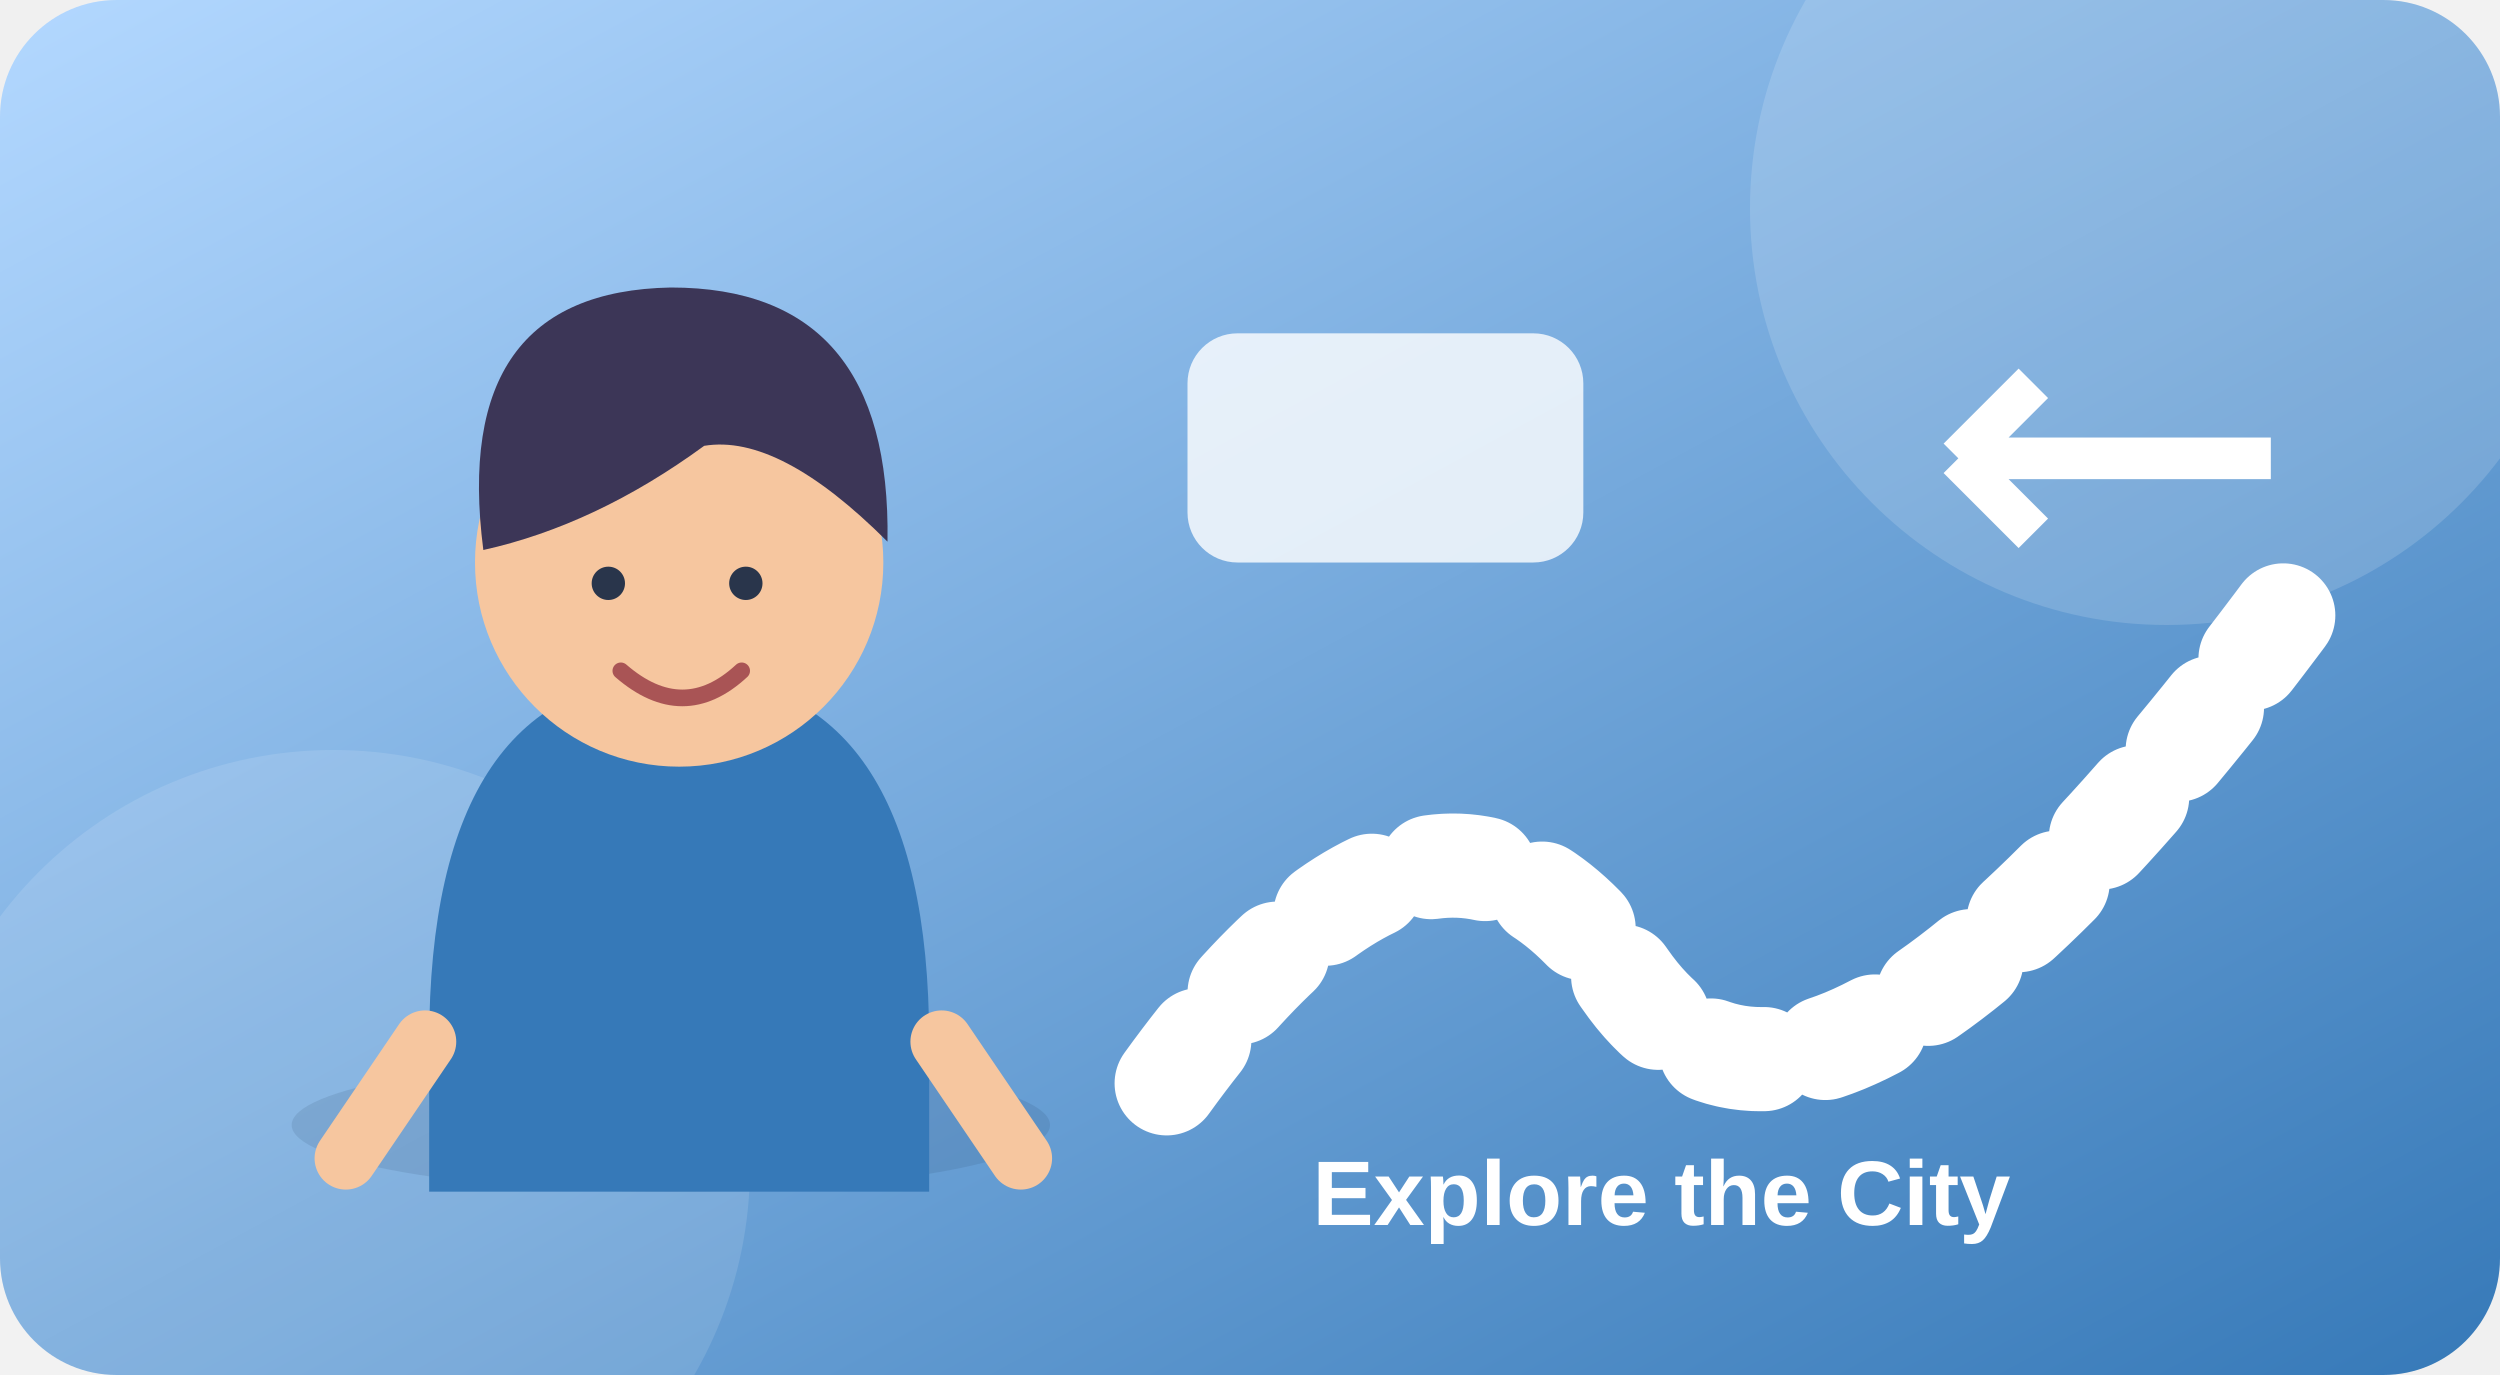
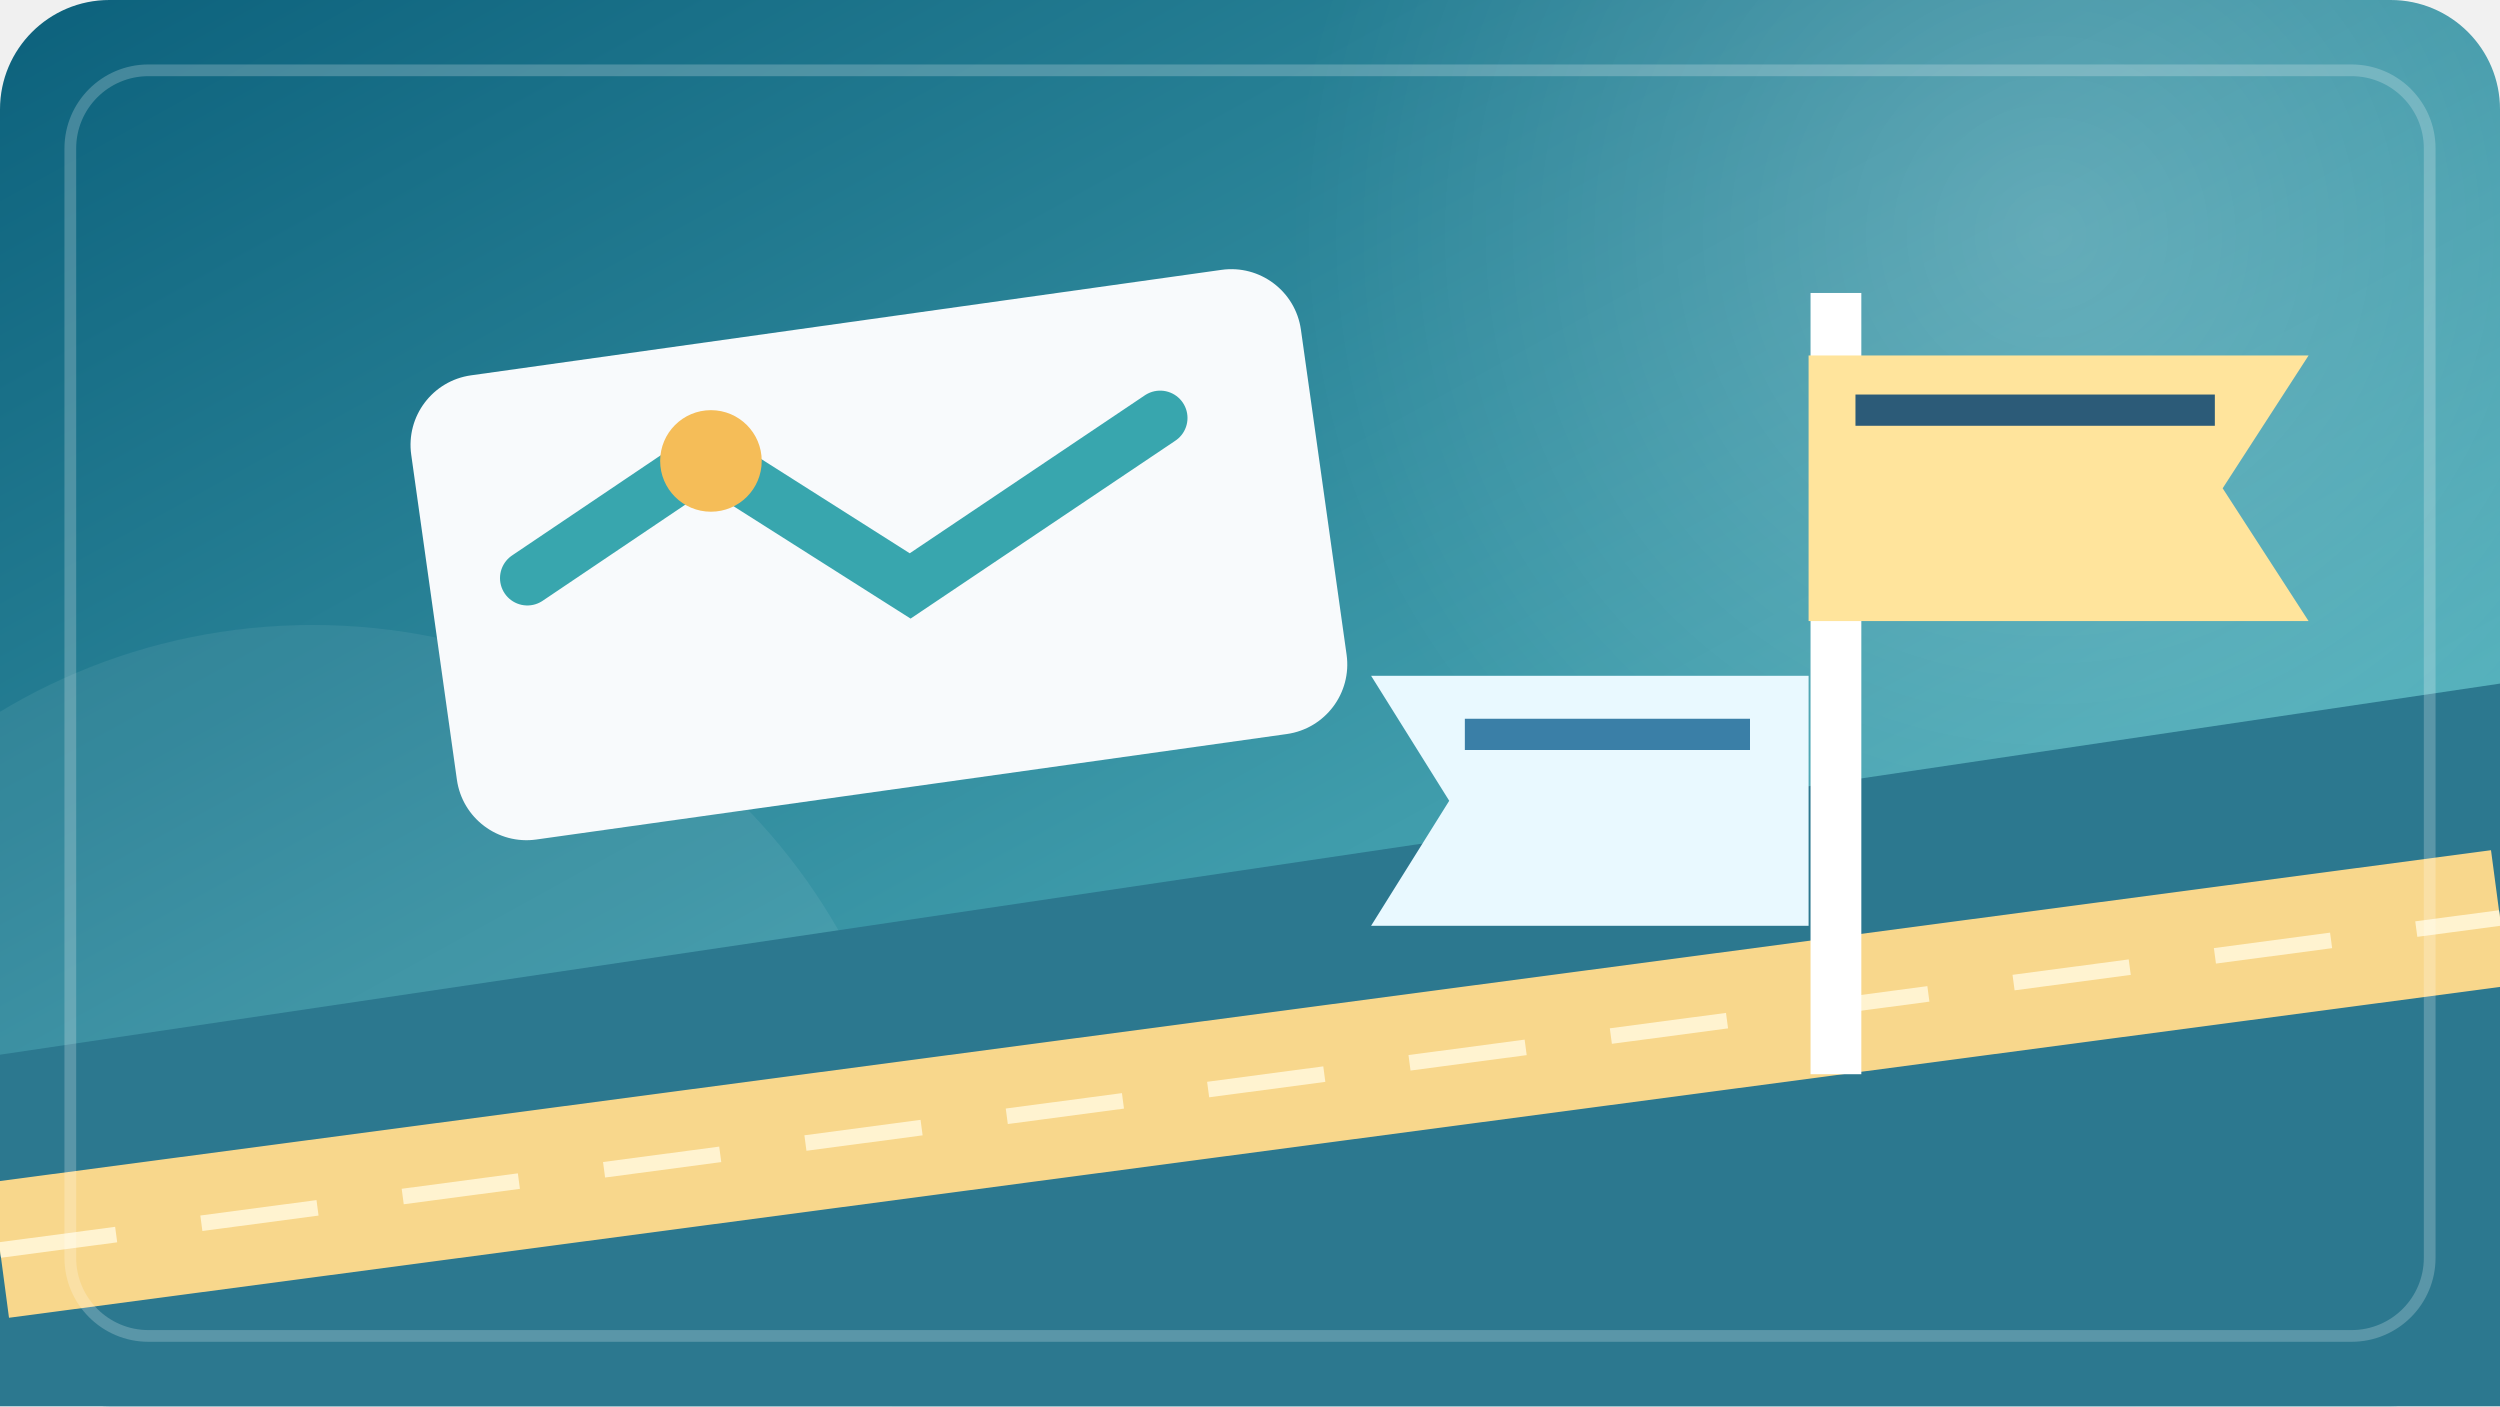
- <svg xmlns="http://www.w3.org/2000/svg" viewBox="0 0 600 330" role="img" aria-label="Explore the City">
+ <svg xmlns="http://www.w3.org/2000/svg" viewBox="0 0 640 360" role="img" aria-label="Elementary: Explore the City">
  <defs>
    <linearGradient id="g" x2="1" y2="1">
-       <stop stop-color="#b3d8ff" />
-       <stop offset="1" stop-color="#3679b8" />
+       <stop stop-color="#0c617c" />
+       <stop offset="1" stop-color="#66c9cf" />
    </linearGradient>
+     <radialGradient id="glow">
+       <stop stop-color="#fff" stop-opacity=".22" />
+       <stop offset="1" stop-color="#fff" stop-opacity="0" />
+     </radialGradient>
  </defs>
-   <rect width="600" height="330" rx="28" fill="url(#g)" />
-   <circle cx="520" cy="50" r="100" fill="#fff" opacity=".15" />
-   <circle cx="80" cy="280" r="100" fill="#fff" opacity=".12" />
-   <g transform="translate(265 50)">
-     <path d="M15 210Q80 120 125 185T285 95" fill="none" stroke="#fff" stroke-width="25" stroke-linecap="round" stroke-dasharray="13 15" />
-     <path d="M205 60h75m-75 0l18-18m-18 18l18 18" stroke="#fff" stroke-width="10" fill="none" />
-     <rect x="20" y="30" width="95" height="55" rx="12" fill="#fff" opacity=".8" />
-   </g>
-   <g transform="translate(68 70)">
-     <ellipse cx="93" cy="200" rx="91" ry="16" fill="#1b3455" opacity=".12" />
-     <path d="M35 180q0-88 60-88t60 88v36H35z" fill="#3679b8" />
-     <circle cx="95" cy="65" r="49" fill="#f6c69f" />
-     <path d="M48 62q-8-62 45-63 53 0 52 61-26-26-44-23-26 19-53 25" fill="#3c3657" />
-     <circle cx="78" cy="70" r="4" fill="#29354b" />
-     <circle cx="111" cy="70" r="4" fill="#29354b" />
-     <path d="M81 91q15 13 29 0" fill="none" stroke="#a95455" stroke-width="4" stroke-linecap="round" />
-     <path d="M34 180l-19 28m143-28l19 28" stroke="#f6c69f" stroke-width="15" stroke-linecap="round" />
-   </g>
-   <text x="315" y="294" font-family="Arial,sans-serif" font-weight="bold" font-size="22" fill="#fff">Explore the City</text>
+   <rect width="640" height="360" rx="28" fill="url(#g)" />
+   <circle cx="525" cy="60" r="195" fill="url(#glow)" />
+   <circle cx="80" cy="315" r="155" fill="#fff" opacity=".07" />
+   <path d="M0 270L640 175V360H0" fill="#2c788f" />
+   <path d="M0 320L640 235" stroke="#f8d78c" stroke-width="35" />
+   <path d="M0 320L640 235" stroke="#fff3d0" stroke-width="4" stroke-dasharray="30 22" />
+   <rect x="110" y="82" width="230" height="120" rx="18" fill="#f8fafc" transform="rotate(-8 225 142)" />
+   <path d="M135 148l46-31 52 33 64-43" fill="none" stroke="#38a6ae" stroke-width="14" stroke-linecap="round" />
+   <circle cx="182" cy="118" r="13" fill="#f5bd58" />
+   <path d="M470 75v200" stroke="#fff" stroke-width="13" />
+   <path d="M463 91h128l-22 34 22 34H463z" fill="#ffe49c" />
+   <path d="M475 105h92" stroke="#2c5b78" stroke-width="8" />
+   <path d="M463 173H351l20 32-20 32h112z" fill="#e9f9ff" />
+   <path d="M448 188h-73" stroke="#3a7fa7" stroke-width="8" />
+   <rect x="18" y="18" width="604" height="324" rx="20" fill="none" stroke="#fff" stroke-opacity=".22" stroke-width="3" />
</svg>
